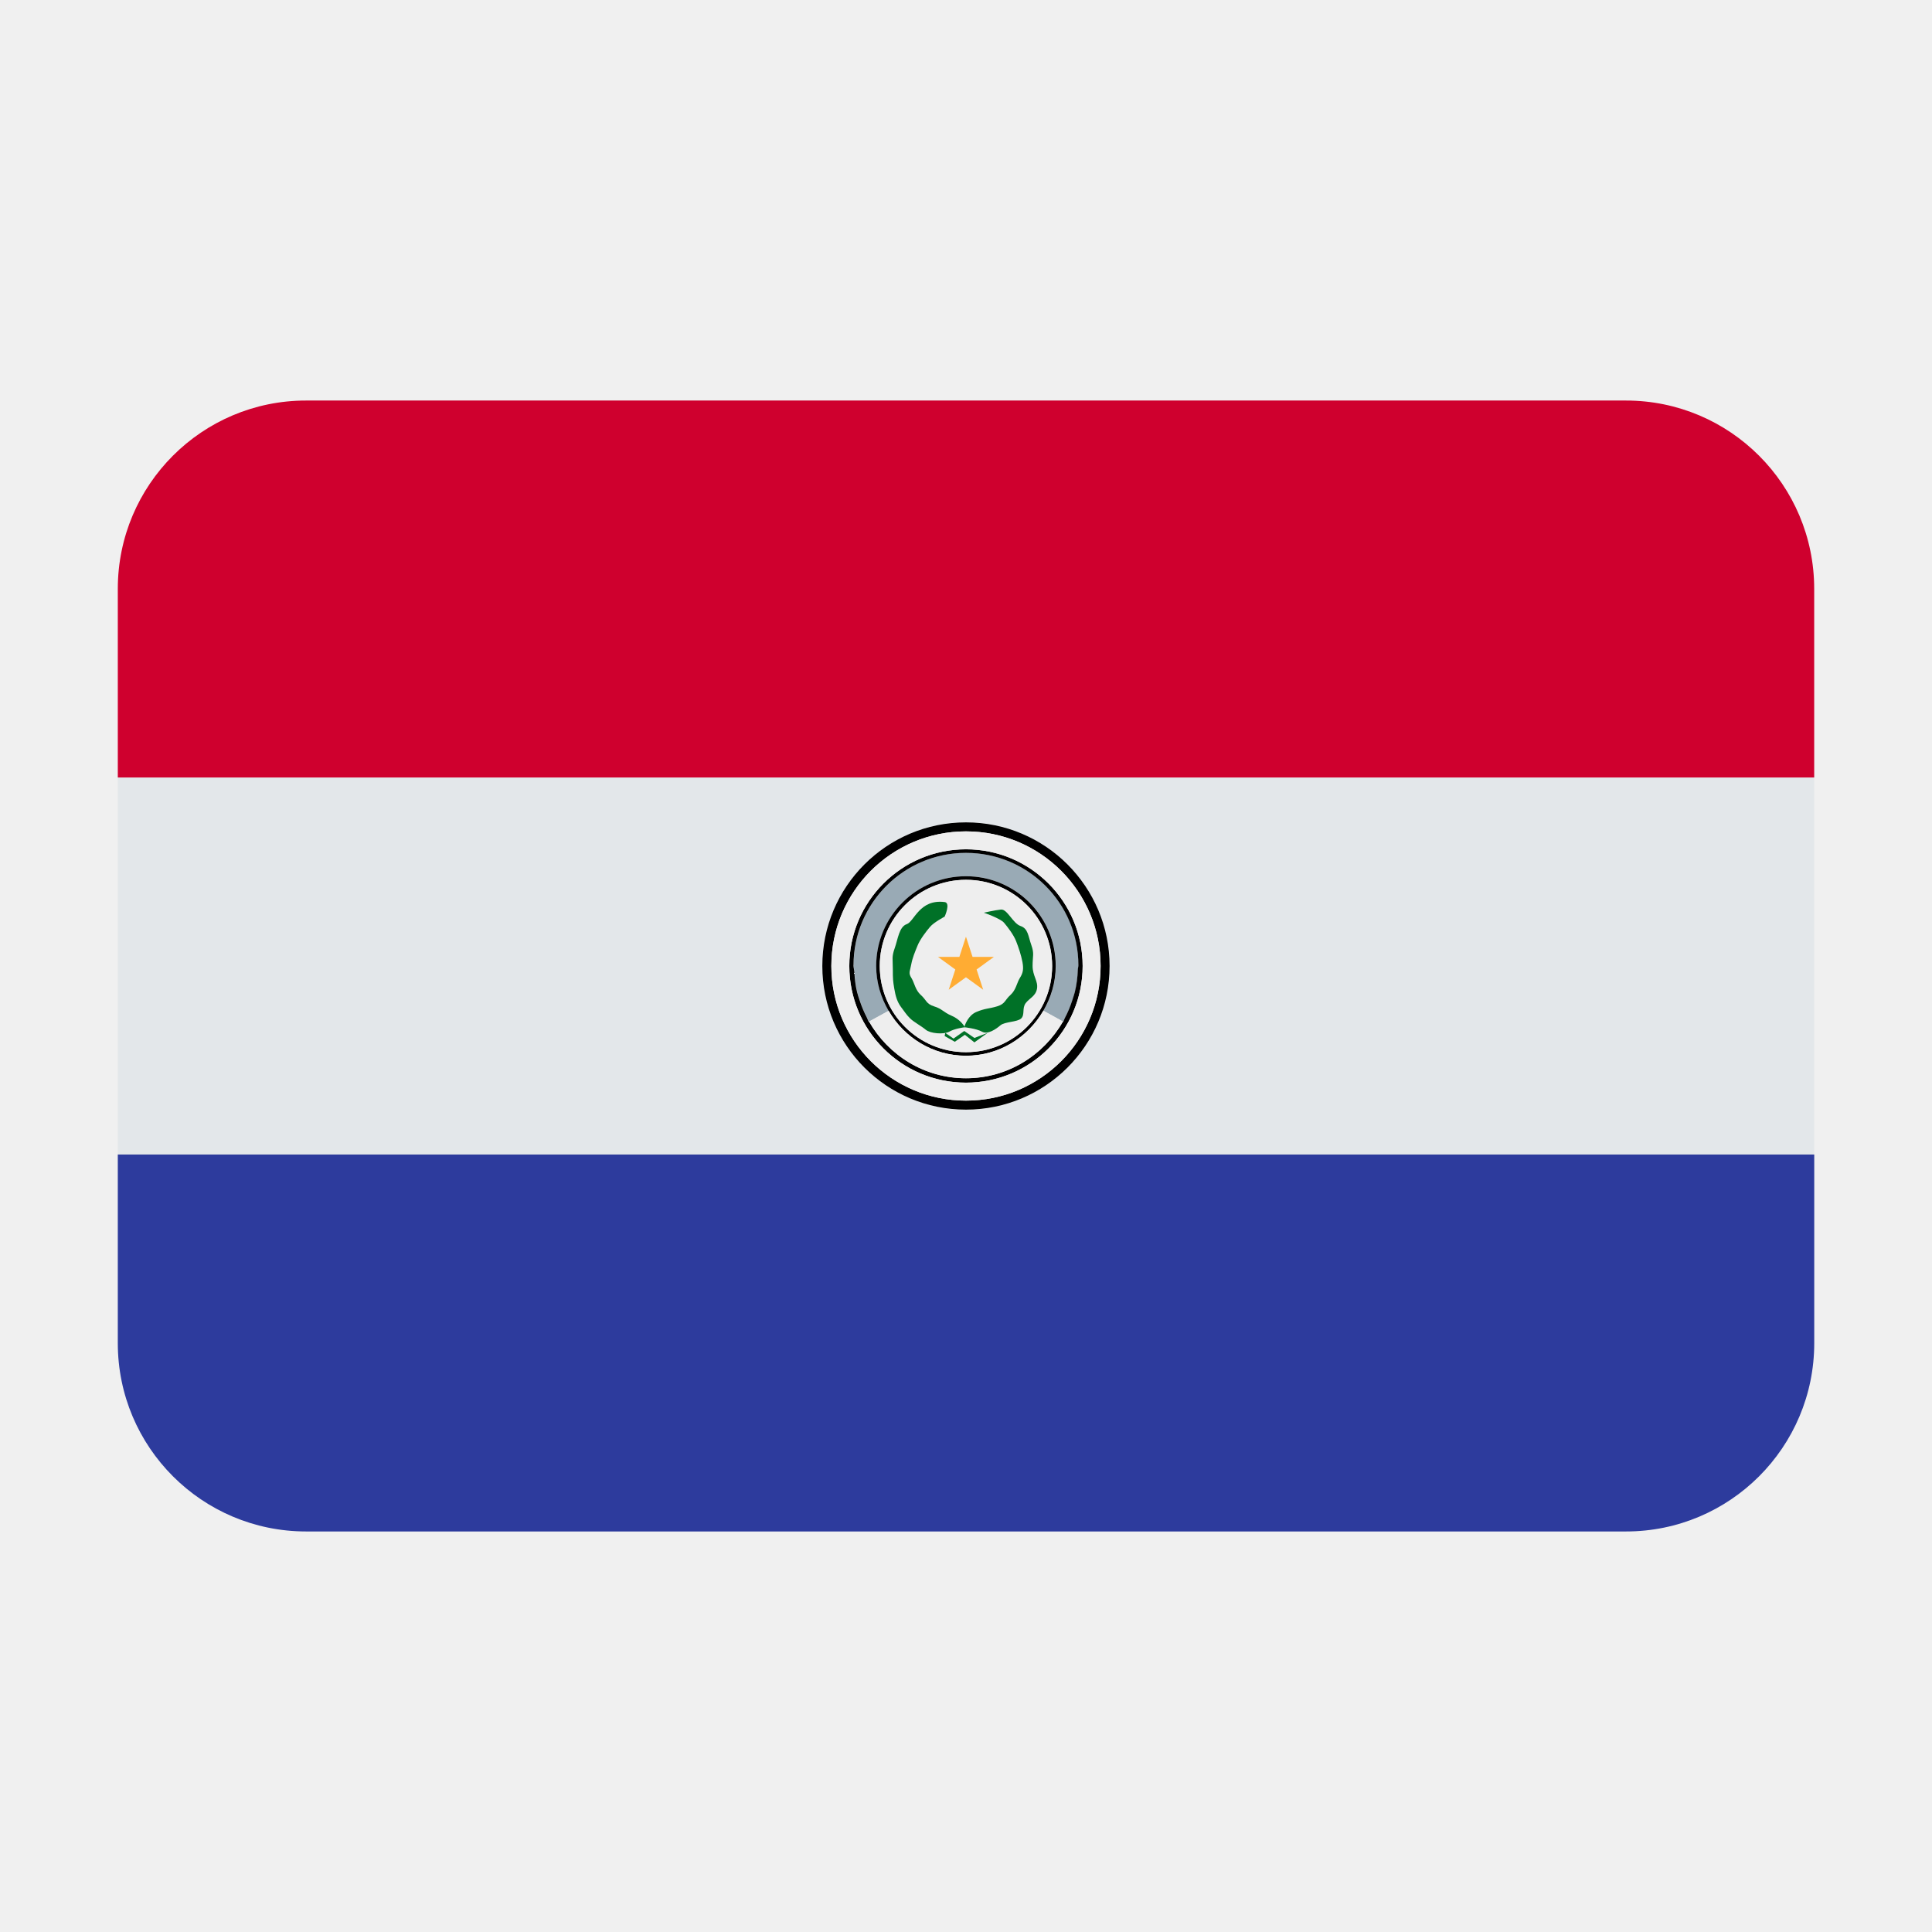
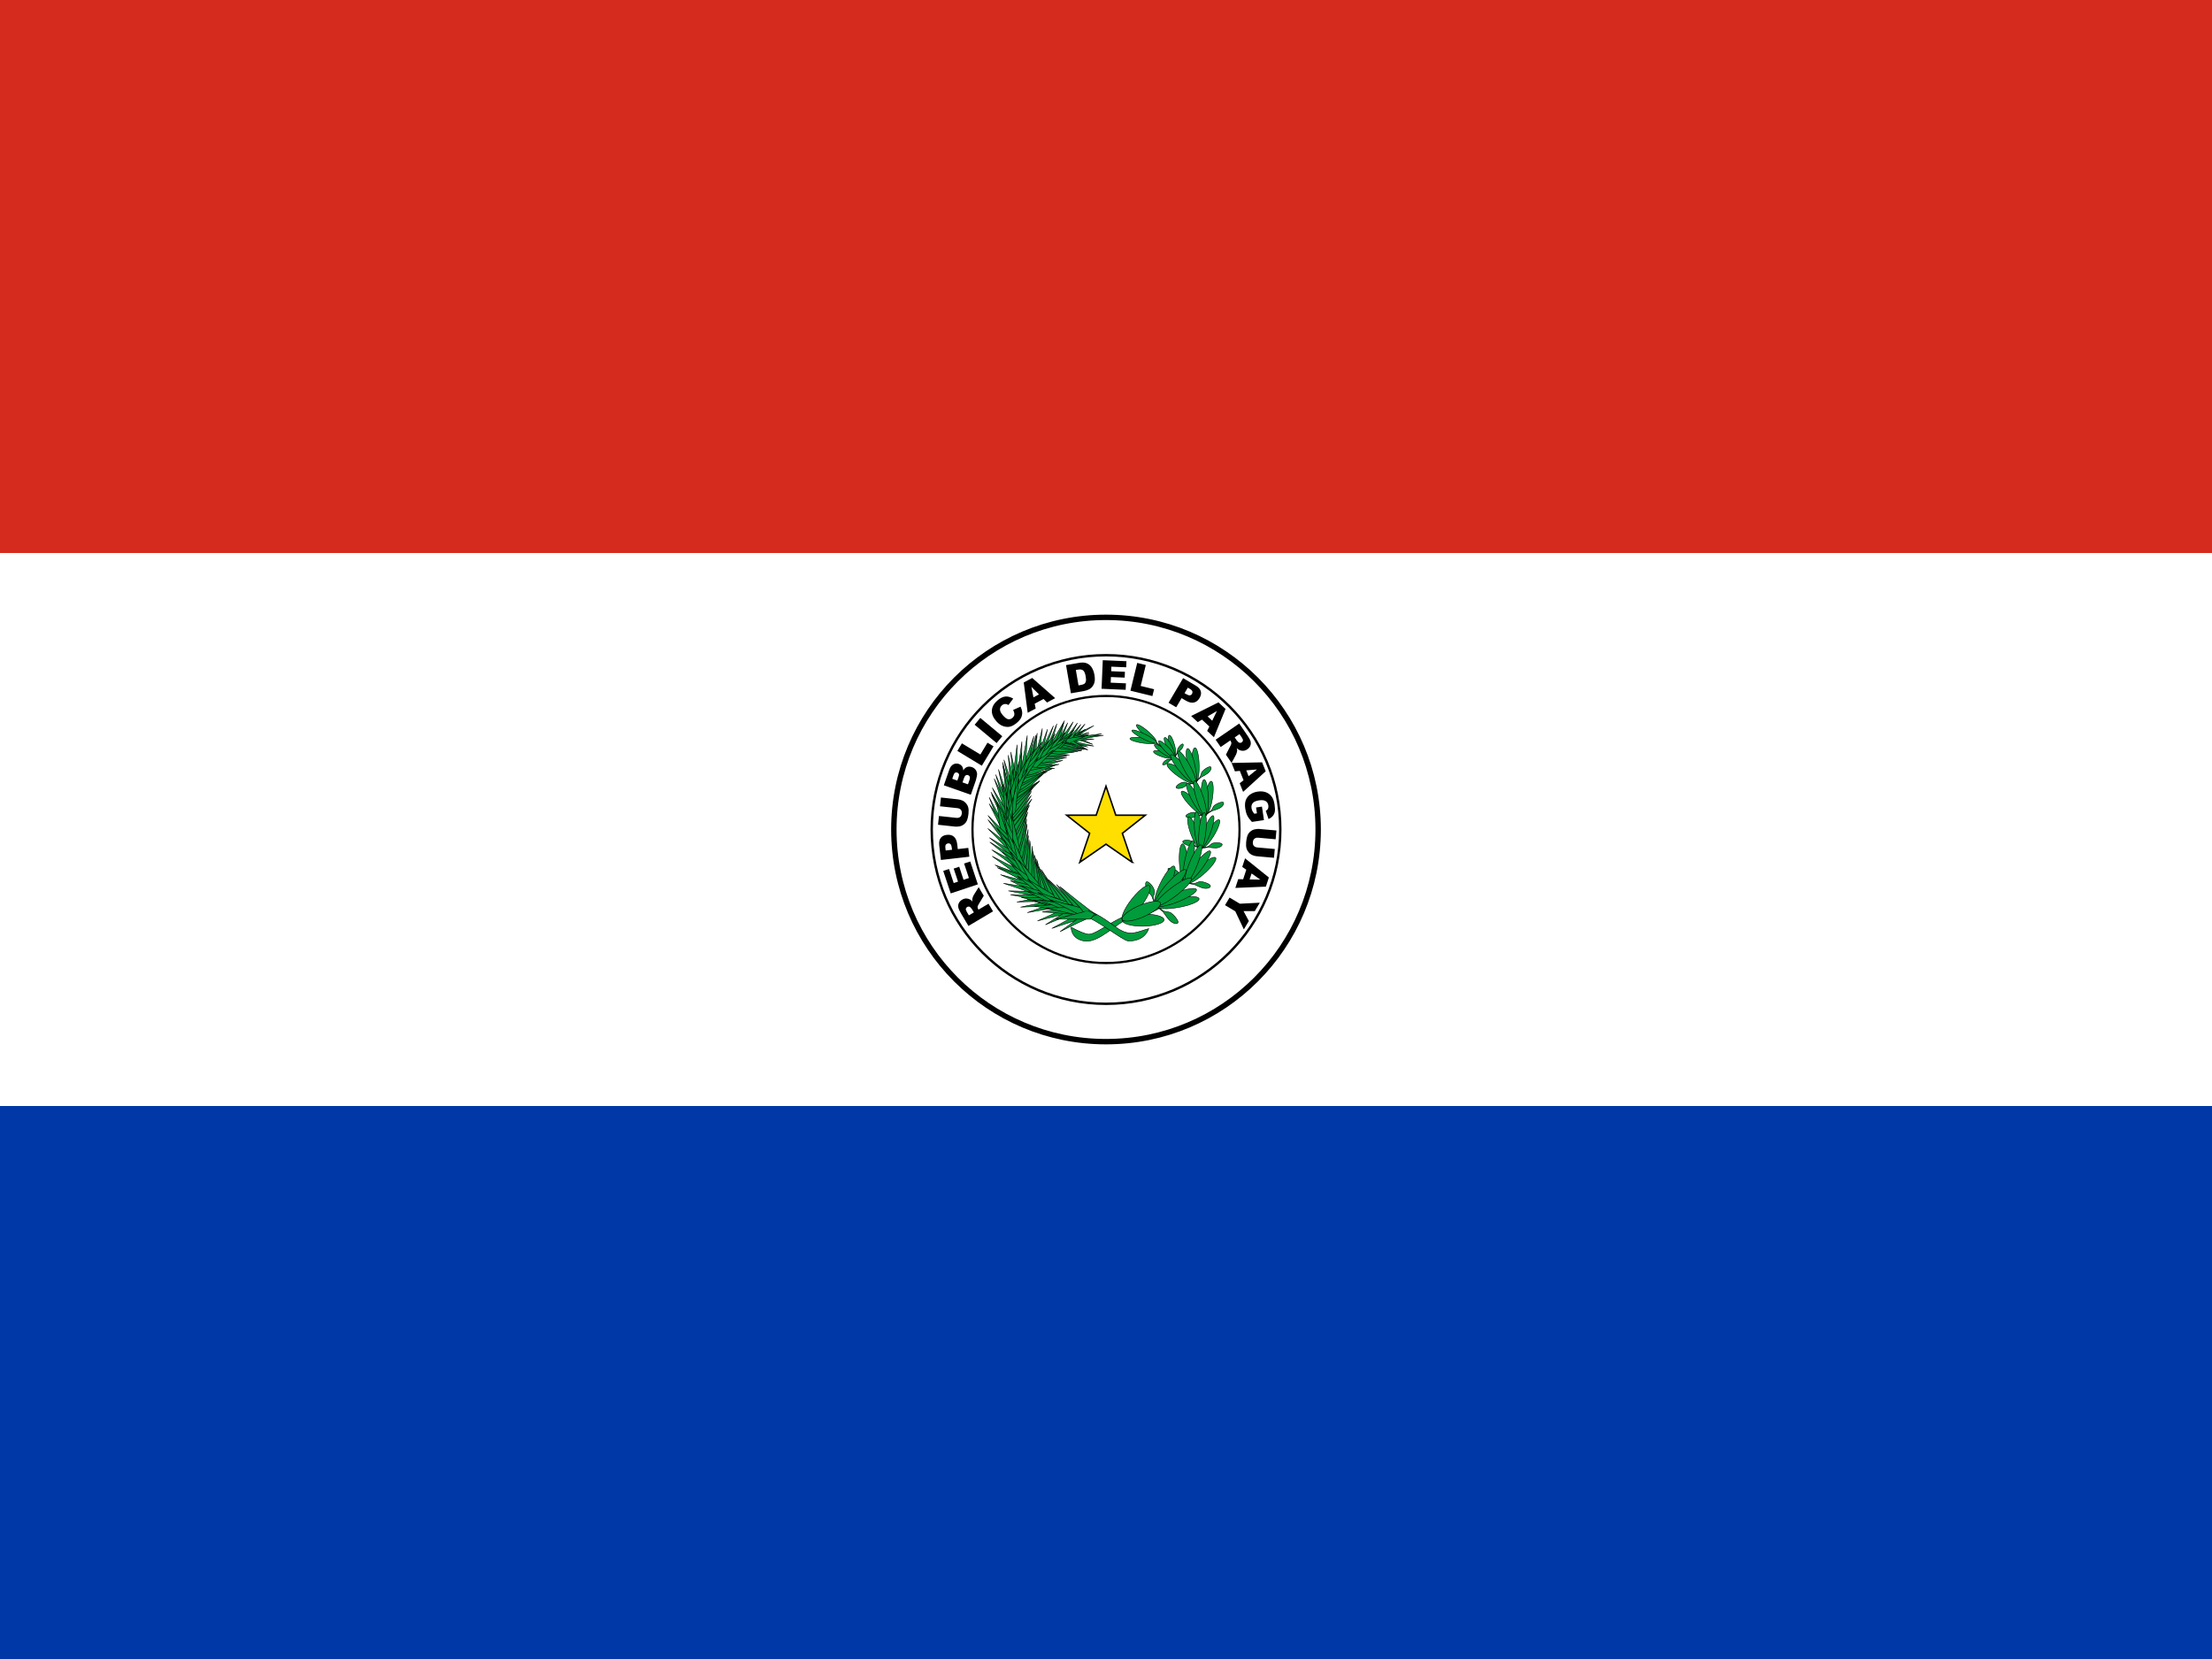
- <svg xmlns="http://www.w3.org/2000/svg" width="41" height="41" viewBox="0 0 41 41" fill="none">
-   <path d="M2.5 24.5H38.5V16.5H2.5V24.5ZM20.5 17.452C22.183 17.452 23.548 18.817 23.548 20.5C23.548 22.183 22.183 23.548 20.5 23.548C18.817 23.548 17.452 22.183 17.452 20.5C17.452 18.817 18.817 17.452 20.5 17.452Z" fill="#E3E7EA" />
-   <path d="M2.5 28.5V28.504C2.5 30.71 4.288 32.499 6.494 32.5H34.507C36.713 32.5 38.501 30.71 38.501 28.504V24.5H2.5V28.5Z" fill="#2D3B9D" />
-   <path d="M34.505 8.5H6.495C4.288 8.5 2.5 10.289 2.5 12.496V16.5H38.5V12.496C38.5 10.289 36.711 8.5 34.505 8.5Z" fill="#CF002E" />
-   <path d="M18.245 21.228C18.288 21.358 18.339 21.485 18.403 21.603C18.416 21.628 18.422 21.658 18.436 21.683L18.444 21.679L18.859 21.451C18.696 21.17 18.596 20.848 18.596 20.5C18.596 19.448 19.449 18.595 20.501 18.595C21.553 18.595 22.406 19.448 22.406 20.5C22.406 20.848 22.306 21.17 22.143 21.45L22.559 21.679L22.566 21.683C22.579 21.66 22.585 21.632 22.597 21.608C22.664 21.483 22.717 21.352 22.761 21.216C22.779 21.162 22.798 21.11 22.811 21.054C22.849 20.901 22.868 20.741 22.875 20.577C22.876 20.545 22.887 20.516 22.887 20.484C22.887 19.166 21.819 18.098 20.501 18.098C19.183 18.098 18.115 19.166 18.115 20.484C18.115 20.532 18.131 20.576 18.134 20.623C18.143 20.767 18.157 20.909 18.19 21.045C18.205 21.108 18.226 21.166 18.246 21.227L18.245 21.228Z" fill="#99AAB5" />
-   <path d="M20.499 23.548C22.182 23.548 23.547 22.183 23.547 20.5C23.547 18.817 22.182 17.452 20.499 17.452C18.816 17.452 17.451 18.817 17.451 20.5C17.451 22.183 18.816 23.548 20.499 23.548ZM20.499 17.643C22.077 17.643 23.356 18.922 23.356 20.5C23.356 22.078 22.076 23.357 20.499 23.357C18.922 23.357 17.642 22.077 17.642 20.5C17.642 18.923 18.921 17.643 20.499 17.643Z" fill="black" />
-   <path d="M20.499 22.976C21.867 22.976 22.975 21.867 22.975 20.5C22.975 19.133 21.866 18.024 20.499 18.024C19.132 18.024 18.023 19.133 18.023 20.5C18.023 21.867 19.132 22.976 20.499 22.976ZM18.113 20.485C18.113 19.167 19.181 18.099 20.499 18.099C21.817 18.099 22.885 19.167 22.885 20.485C22.885 20.517 22.874 20.546 22.873 20.578C22.868 20.742 22.846 20.901 22.809 21.055C22.795 21.111 22.776 21.163 22.759 21.217C22.716 21.354 22.661 21.484 22.595 21.609C22.582 21.633 22.577 21.661 22.564 21.684L22.557 21.68C22.146 22.395 21.383 22.883 20.499 22.883C19.615 22.883 18.853 22.396 18.442 21.68L18.434 21.684C18.42 21.659 18.414 21.63 18.401 21.604C18.338 21.484 18.286 21.359 18.243 21.229C18.223 21.168 18.202 21.11 18.187 21.047C18.155 20.911 18.138 20.769 18.131 20.625C18.128 20.578 18.112 20.534 18.112 20.486L18.113 20.485Z" fill="black" />
-   <path d="M20.499 22.405C21.203 22.405 21.811 22.019 22.141 21.45C22.304 21.169 22.404 20.848 22.404 20.5C22.404 19.448 21.551 18.595 20.499 18.595C19.447 18.595 18.594 19.448 18.594 20.5C18.594 20.848 18.694 21.17 18.857 21.451C19.187 22.019 19.795 22.405 20.499 22.405ZM18.67 20.5C18.67 19.49 19.489 18.671 20.499 18.671C21.509 18.671 22.328 19.49 22.328 20.5C22.328 21.51 21.509 22.329 20.499 22.329C19.489 22.329 18.67 21.51 18.67 20.5Z" fill="black" />
-   <path d="M20.5 23.357C22.077 23.357 23.357 22.078 23.357 20.5C23.357 18.922 22.078 17.643 20.5 17.643C18.922 17.643 17.643 18.923 17.643 20.5C17.643 22.077 18.923 23.357 20.5 23.357ZM20.5 18.023C21.868 18.023 22.976 19.132 22.976 20.499C22.976 21.866 21.867 22.975 20.5 22.975C19.133 22.975 18.024 21.866 18.024 20.499C18.024 19.132 19.133 18.023 20.5 18.023Z" fill="#EEEEEE" />
-   <path d="M22.76 21.216C22.716 21.352 22.663 21.484 22.596 21.608C22.662 21.483 22.716 21.353 22.76 21.216Z" fill="#EEEEEE" />
-   <path d="M22.875 20.577C22.869 20.74 22.849 20.9 22.811 21.054C22.848 20.9 22.869 20.741 22.875 20.577Z" fill="#EEEEEE" />
-   <path d="M18.131 20.624C18.139 20.769 18.155 20.91 18.187 21.046C18.154 20.91 18.139 20.768 18.131 20.624Z" fill="#EEEEEE" />
-   <path d="M20.5 22.404C19.796 22.404 19.188 22.018 18.858 21.45L18.443 21.678C18.854 22.393 19.616 22.881 20.5 22.881C21.384 22.881 22.147 22.394 22.558 21.678L22.142 21.449C21.812 22.017 21.204 22.404 20.5 22.404Z" fill="#EEEEEE" />
-   <path d="M18.402 21.604C18.338 21.485 18.287 21.358 18.244 21.229C18.286 21.36 18.338 21.485 18.402 21.604Z" fill="#EEEEEE" />
-   <path d="M20.499 22.329C21.509 22.329 22.328 21.51 22.328 20.5C22.328 19.49 21.509 18.671 20.499 18.671C19.489 18.671 18.67 19.49 18.67 20.5C18.67 21.51 19.489 22.329 20.499 22.329ZM20.677 22.122L20.476 21.961L20.261 22.109L20.046 21.988L20.06 21.921L20.234 22.042L20.462 21.881L20.677 22.029L20.959 21.922L20.677 22.124V22.122ZM20.499 19.877L20.639 20.307H21.092L20.726 20.574L20.865 21.004L20.499 20.738L20.133 21.004L20.272 20.574L19.906 20.307H20.359L20.499 19.877ZM18.977 20.98C18.95 20.818 18.946 20.779 18.946 20.564C18.946 20.349 18.919 20.309 18.986 20.121C19.052 19.933 19.078 19.666 19.241 19.611C19.402 19.558 19.509 19.074 20.046 19.142C20.179 19.159 20.046 19.451 20.046 19.451C20.046 19.451 19.818 19.572 19.738 19.666C19.658 19.76 19.523 19.934 19.47 20.068C19.416 20.202 19.363 20.323 19.336 20.47C19.309 20.618 19.273 20.645 19.34 20.752C19.407 20.859 19.421 21.007 19.541 21.115C19.662 21.221 19.648 21.302 19.823 21.356C19.997 21.41 20.01 21.477 20.199 21.557C20.363 21.627 20.448 21.753 20.468 21.785C20.48 21.746 20.548 21.551 20.718 21.478C20.906 21.398 20.986 21.411 21.161 21.358C21.335 21.304 21.322 21.223 21.443 21.117C21.563 21.01 21.577 20.862 21.644 20.754C21.712 20.647 21.725 20.566 21.698 20.418C21.671 20.27 21.616 20.109 21.563 19.974C21.51 19.84 21.389 19.679 21.308 19.585C21.228 19.491 20.879 19.371 20.879 19.371C20.879 19.371 21.108 19.318 21.242 19.304C21.376 19.29 21.496 19.6 21.657 19.653C21.82 19.708 21.818 19.868 21.886 20.056C21.953 20.244 21.913 20.284 21.913 20.499C21.913 20.714 22.033 20.822 22.007 20.982C21.98 21.143 21.846 21.183 21.766 21.291C21.686 21.399 21.752 21.532 21.672 21.614C21.592 21.694 21.323 21.681 21.229 21.762C21.135 21.842 20.961 21.963 20.84 21.896C20.721 21.83 20.472 21.803 20.466 21.802C20.435 21.806 20.257 21.833 20.146 21.894C20.025 21.961 19.739 21.934 19.645 21.853C19.551 21.773 19.394 21.692 19.314 21.612C19.233 21.532 19.203 21.479 19.122 21.371C19.042 21.264 19.005 21.142 18.979 20.982L18.977 20.98Z" fill="#EEEEEE" />
-   <path d="M20.273 20.574L20.133 21.004L20.499 20.739L20.865 21.004L20.725 20.574L21.092 20.307H20.639L20.499 19.877L20.359 20.307H19.906L20.273 20.574Z" fill="#FFAC33" />
-   <path d="M20.466 21.8C20.472 21.8 20.721 21.827 20.84 21.894C20.961 21.961 21.136 21.84 21.229 21.76C21.323 21.679 21.592 21.692 21.672 21.612C21.753 21.531 21.686 21.398 21.766 21.289C21.846 21.182 21.98 21.141 22.007 20.98C22.034 20.819 21.913 20.712 21.913 20.497C21.913 20.282 21.953 20.243 21.886 20.054C21.819 19.866 21.82 19.706 21.657 19.651C21.496 19.598 21.376 19.288 21.242 19.302C21.108 19.316 20.879 19.369 20.879 19.369C20.879 19.369 21.228 19.489 21.308 19.583C21.389 19.678 21.51 19.838 21.563 19.972C21.616 20.107 21.67 20.268 21.698 20.416C21.725 20.564 21.712 20.645 21.644 20.752C21.577 20.859 21.563 21.007 21.443 21.115C21.322 21.222 21.336 21.303 21.161 21.356C20.987 21.409 20.907 21.396 20.718 21.476C20.548 21.549 20.48 21.745 20.468 21.783C20.471 21.788 20.477 21.796 20.477 21.796C20.477 21.796 20.468 21.797 20.465 21.798L20.466 21.8Z" fill="#007127" />
-   <path d="M19.645 21.852C19.739 21.932 20.024 21.959 20.146 21.893C20.256 21.831 20.435 21.805 20.466 21.801C20.469 21.801 20.478 21.799 20.478 21.799C20.478 21.799 20.472 21.79 20.469 21.786C20.449 21.754 20.364 21.628 20.2 21.558C20.012 21.478 19.999 21.411 19.824 21.357C19.65 21.303 19.663 21.222 19.542 21.116C19.422 21.009 19.408 20.861 19.341 20.753C19.274 20.646 19.31 20.619 19.337 20.471C19.364 20.323 19.417 20.203 19.471 20.069C19.524 19.935 19.659 19.76 19.739 19.667C19.819 19.573 20.047 19.452 20.047 19.452C20.047 19.452 20.18 19.16 20.047 19.143C19.51 19.076 19.402 19.559 19.242 19.612C19.08 19.667 19.054 19.934 18.987 20.122C18.92 20.31 18.947 20.35 18.947 20.565C18.947 20.78 18.951 20.819 18.978 20.981C19.005 21.142 19.041 21.263 19.121 21.37C19.202 21.477 19.232 21.531 19.313 21.611C19.393 21.691 19.552 21.773 19.645 21.852Z" fill="#007127" />
-   <path d="M20.463 21.879L20.235 22.04L20.06 21.919L20.047 21.987L20.262 22.108L20.476 21.96L20.678 22.121L20.959 21.919L20.678 22.027L20.463 21.879Z" fill="#007127" />
+ <svg xmlns="http://www.w3.org/2000/svg" height="480" width="640">
+   <path fill="#0038a8" d="M0 319.7h640V480H0z" />
+   <path fill="#fff" d="M0 160h640v160H0z" />
+   <path fill="#d52b1e" d="M0 0h640v160H0z" />
+   <g fill="none" stroke="#000" transform="translate(-116.364) scale(1.45455)">
+     <circle cx="300" cy="165" r="42.2" stroke-width="1.076" />
+     <circle cx="300" cy="165" r="34.67" stroke-width=".478" />
+     <circle cx="300" cy="165" r="26.56" stroke-width=".438" />
+   </g>
+   <path d="M287.317 263.68l-7.116 4.227-2.176-3.665c-.403-.68-.654-1.234-.75-1.662a1.93 1.93 0 0 1 .132-1.254c.185-.408.503-.746.957-1.015.394-.233.785-.352 1.17-.353a2.3 2.3 0 0 1 1.11.28c.225.12.472.322.74.605-.068-.314-.094-.557-.078-.73.01-.114.065-.305.165-.573.1-.268.186-.458.26-.57l1.43-2.29 1.476 2.486-1.477 2.466c-.194.316-.298.558-.313.724-.016.224.036.436.155.637l.115.194 2.89-1.715zm-5.544.306l-.55-.927c-.06-.102-.208-.277-.444-.526a.676.676 0 0 0-.436-.225.765.765 0 0 0-.495.106c-.23.137-.364.314-.4.533-.037.218.064.528.302.93l.574.965zm-6.703-5.498l-2.163-6.504 1.677-.557 1.354 4.07 1.248-.414-1.256-3.777 1.602-.533 1.256 3.777 1.548-.515-1.393-4.19 1.78-.59 2.2 6.62zm-2.836-9.673l-.484-4.223c-.105-.92.035-1.634.42-2.143.385-.51.98-.81 1.79-.9.83-.096 1.507.08 2.03.525.526.445.847 1.18.964 2.205l.16 1.39 3.05-.348.293 2.552zm3.213-2.953l-.07-.623c-.057-.49-.182-.825-.374-1.004a.828.828 0 0 0-.688-.222.92.92 0 0 0-.627.333c-.16.193-.212.526-.158 1l.083.725zm-3.475-12.582l.273-2.536 4.906.53a4.16 4.16 0 0 1 1.355.375c.416.197.768.475 1.057.834.29.358.48.722.572 1.092.13.514.158 1.117.083 1.81-.043.4-.118.833-.225 1.3-.107.468-.26.852-.462 1.152-.2.3-.47.565-.804.796-.336.23-.67.377-1.008.44-.54.1-1.013.13-1.417.085l-4.905-.53.274-2.537 5.022.542c.45.048.814-.038 1.093-.26.28-.222.443-.553.49-.995.048-.438-.04-.794-.26-1.07-.223-.276-.563-.438-1.02-.487zm1.105-6.065l1.58-4.52c.263-.753.652-1.266 1.166-1.54a1.92 1.92 0 0 1 1.597-.12c.462.162.808.445 1.038.848.153.27.23.61.228 1.025.33-.515.707-.847 1.128-.996.42-.15.88-.138 1.378.036.405.14.737.363.994.664.258.3.423.648.497 1.04.047.245.025.58-.064 1.007-.12.568-.21.94-.273 1.118l-1.457 4.168zm3.916-1.364l.367-1.05c.132-.376.16-.66.08-.853-.078-.193-.24-.332-.485-.418-.227-.08-.43-.07-.61.034-.18.103-.333.337-.46.703l-.373 1.066zm3.07 1.074l.43-1.23c.146-.417.174-.736.087-.958a.79.79 0 0 0-.505-.464.73.73 0 0 0-.646.06c-.2.12-.374.39-.52.813l-.43 1.226zm-3.073-9.659l1.32-2.19 5.343 3.224 2.062-3.418 1.745 1.053-3.384 5.608zm5.004-7.578l1.64-1.97 6.36 5.3-1.642 1.97zm11.126-4.276l2.142-.947c.296.574.458 1.127.488 1.658.03.53-.07 1.034-.293 1.51-.224.475-.617.954-1.18 1.437-.682.587-1.325.966-1.928 1.14-.604.173-1.277.145-2.02-.085-.743-.23-1.45-.735-2.12-1.514-.892-1.038-1.302-2.074-1.23-3.107.073-1.032.615-1.983 1.625-2.85.79-.68 1.55-1.055 2.277-1.124.728-.07 1.486.132 2.275.605l-1.386 1.853c-.223-.14-.406-.225-.548-.257a1.472 1.472 0 0 0-.692 0 1.51 1.51 0 0 0-.63.333c-.44.378-.624.844-.554 1.4.048.414.314.903.797 1.465.6.696 1.115 1.083 1.548 1.16.434.077.842-.05 1.225-.378.37-.32.562-.664.573-1.036.01-.37-.112-.792-.367-1.262zm8.815-3.172l-2.57 1.37.29 1.395-2.308 1.23-1.15-8.767 2.462-1.312 6.638 5.84-2.36 1.26zm-1.315-1.326l-2.207-2.196.598 3.054zm7.817-8.477l3.744-.647c.74-.127 1.353-.13 1.842-.008.49.12.914.344 1.276.667.36.323.65.72.87 1.195.22.474.378.99.474 1.546.15.872.168 1.565.053 2.08a3.413 3.413 0 0 1-.618 1.35 2.735 2.735 0 0 1-1.023.844 5.933 5.933 0 0 1-1.464.482l-3.744.647zm2.84 1.412l.77 4.455.617-.107c.526-.09.89-.214 1.093-.37.203-.154.342-.388.418-.7.075-.314.057-.797-.056-1.45-.15-.864-.393-1.43-.73-1.7-.337-.272-.832-.35-1.485-.238zm7.793-2.837l6.848.292-.076 1.766-4.287-.183-.056 1.314 3.976.17-.072 1.687-3.977-.17-.07 1.63 4.412.19-.08 1.872-6.973-.3zm9.964.785l2.484.608-1.483 6.06 3.877.95-.485 1.978-6.36-1.557zm13.28 4.407l3.66 2.164c.796.47 1.28 1.013 1.454 1.627.173.614.053 1.27-.36 1.97-.426.72-.975 1.154-1.647 1.303-.67.15-1.45-.038-2.34-.563l-1.204-.713-1.563 2.644-2.21-1.307zm.416 4.345l.54.318c.423.25.765.353 1.024.308a.828.828 0 0 0 .592-.414.92.92 0 0 0 .113-.7c-.058-.245-.293-.488-.704-.732l-.627-.37zm7.177 9.648l-2.134-1.984-1.224.728-1.915-1.78 7.915-3.942 2.042 1.9-3.36 8.18-1.958-1.824zm.826-1.676l1.356-2.8-2.693 1.56zm.992 5.501l6.824-4.682 2.41 3.514c.448.652.734 1.19.86 1.61.124.42.107.84-.05 1.26-.16.418-.455.777-.89 1.075-.378.26-.76.402-1.145.43a2.296 2.296 0 0 1-1.125-.208c-.232-.106-.492-.29-.778-.555.09.31.13.55.125.722-.002.114-.044.31-.126.582a3.253 3.253 0 0 1-.22.586l-1.28 2.377-1.635-2.383 1.313-2.558c.172-.328.26-.575.264-.743a1.08 1.08 0 0 0-.196-.624l-.128-.186-2.77 1.9zm5.513-.667l.61.89c.066.096.225.26.476.494.124.12.274.185.45.195a.762.762 0 0 0 .486-.14c.22-.15.34-.336.363-.557.023-.22-.098-.523-.362-.908l-.635-.926zm2.559 12.391l-1.08-2.706-1.417.135-.97-2.428 8.842-.18 1.033 2.592-6.534 5.956-.99-2.486zm1.464-1.16l2.426-1.953-3.1.258zm2.159 9.044l1.702-.255.585 3.91-3.49.52c-.622-.67-1.068-1.28-1.338-1.83-.27-.546-.465-1.214-.584-2.004-.145-.97-.098-1.787.142-2.45.24-.66.662-1.21 1.267-1.644.604-.435 1.33-.716 2.18-.843.893-.134 1.698-.066 2.414.204a3.62 3.62 0 0 1 1.746 1.394c.347.516.59 1.243.73 2.18.137.905.156 1.594.06 2.067a2.665 2.665 0 0 1-.596 1.23c-.3.35-.703.636-1.21.864l-.8-2.373c.294-.147.505-.353.633-.618s.164-.584.108-.956c-.082-.554-.34-.968-.775-1.24-.435-.27-1.07-.345-1.903-.22-.886.133-1.494.394-1.824.784-.33.39-.45.883-.36 1.478.042.283.123.547.243.79.122.246.305.52.552.82l.77-.114zm5.41 12.014l-.226 2.542-4.915-.438a4.16 4.16 0 0 1-1.362-.35 2.994 2.994 0 0 1-1.072-.816c-.295-.353-.493-.714-.592-1.082-.14-.51-.18-1.113-.117-1.807.036-.4.103-.836.202-1.306.097-.47.244-.855.44-1.16a2.99 2.99 0 0 1 .79-.81c.33-.237.662-.39.997-.458.54-.112 1.01-.15 1.416-.113l4.915.438-.227 2.542-5.032-.45c-.45-.04-.812.055-1.087.28-.275.228-.432.563-.47 1.005-.04.44.054.794.28 1.065.228.272.57.428 1.027.47zm-9.15 8.756l.91-2.767-1.172-.807.817-2.483 6.89 5.54-.87 2.65-8.835.37.836-2.543zm1.87.05l3.11.06-2.542-1.792zm2.96 6.73l-1.46 2.435-3.256-.003 1.538 2.87-1.45 2.42-2.473-5.232-2.974-1.782 1.318-2.198 2.973 1.782z" />
+   <g fill="#009b3a" stroke="#000" stroke-width=".145">
+     <path d="M328.117 211.346s23.35 10.06 19.272 30.847c-4.078 20.787-17.078 20.647-22.174 22.945-5.098 2.297-8.614 5.585-10.625 5.125-2.01-.46-4.67-2.012-4.67-2.012s-.212 3.415 3.882 4.037c4.094.62 9.476-5.388 12.06-6.056 2.586-.668 18.456-2.39 22.318-23.54 4.507-22.58-19.917-30.68-20.06-31.344z" />
+     <path d="M339.9 215.768a3.205.76 75.104 0 1-1.54.118 3.205.76 75.104 1 1 1.54-.118z" />
+     <path d="M339.1 215.986a3.303.737 63.335 1 1-1.393.51 3.303.737 63.335 0 1 1.392-.51zm-2.343 1.542a3.128.778 17.053 0 1-.146 1.58 3.128.778 17.053 0 1 .147-1.58z" />
+     <path d="M337.107 216.67a3.29.74 34.225 1 1-.672 1.332 3.29.74 34.225 1 1 .672-1.332z" />
+     <path d="M338.096 216.262a3.344.727 46.194 1 1-1.017 1.042 3.344.727 46.194 0 1 1.016-1.042z" />
+     <path d="M339.725 219.2c.013.015-.9.51-1.108.582-.207.074-.488-.275-1.083.03-.595.306-1.004.863-1.134 1.19-.13.327.17.464.888.114.72-.35.91-.904 1.256-1.12.347-.218.93-.537 1.26-.655.143-.312.61-.983.85-1.37.24-.384 1.185-1.02 1.53-1.76.3-.612.186-1.133-.215-.915-.403.217-.922.833-1.164 1.275-.242.44-.035 1.004-.303 1.418-.212.3-.723 1.212-.778 1.213zm7.229 2.386a1.08 4.807-1.585 1 1-2.17-.52 1.08 4.807-1.585 1 1 2.17.52z" />
+     <path d="M345.747 221.543a5.008 1.036 77.49 1 1-2.097.105 5.008 1.036 77.49 1 1 2.097-.105z" />
+     <path d="M342.008 222.706a4.665 1.112 34.91 1 1-.725 2.198 4.665 1.112 34.91 1 1 .725-2.198z" />
+     <path d="M342.765 221.644a4.99 1.04 50.904 0 1-1.37 1.607 4.99 1.04 50.904 1 1 1.37-1.606z" />
+     <path d="M344.277 221.5a5.096 1.018 61.837 1 1-1.752 1.036 5.096 1.018 61.837 1 1 1.752-1.037z" />
+     <path d="M345.557 226.43c.015.026-1.415.324-1.726.337-.31.013-.583-.613-1.51-.442-.924.17-1.675.786-1.963 1.197-.288.41.08.74 1.192.56 1.11-.178 1.557-.887 2.11-1.042.552-.156 1.463-.353 1.96-.374.303-.384 1.17-1.137 1.63-1.58.462-.445 1.98-.933 2.702-1.84.618-.74.635-1.538.007-1.406-.63.132-1.552.78-2.033 1.306-.482.524-.38 1.423-.89 1.895-.392.336-1.403 1.413-1.48 1.39zm5.193 4.843a1.074 4.828 8.74 1 1-2.026-.93 1.074 4.828 8.74 1 1 2.026.93z" />
+     <path d="M349.6 230.983a1.03 5.04-2.05 1 1-2.067-.3 1.03 5.04-2.05 1 1 2.068.3z" />
+     <path d="M345.732 231.42a4.688 1.106 46.026 1 1-1.106 2.03 4.688 1.106 46.026 1 1 1.106-2.03z" />
+     <path d="M346.663 230.517a5.026 1.032 61.79 1 1-1.63 1.324 5.026 1.032 61.79 1 1 1.63-1.323z" />
+     <path d="M348.147 230.663a5.136 1.01 72.543 1 1-1.9.687 5.136 1.01 72.543 1 1 1.9-.687z" />
+     <path d="M348.525 235.768c.008.028-1.442.048-1.75 0-.305-.046-.46-.717-1.394-.725-.935-.01-1.78.454-2.135.804-.356.35-.056.746 1.064.783 1.118.037 1.682-.577 2.25-.625.567-.047 1.494-.067 1.984.008.365-.322 1.348-.9 1.88-1.25.53-.35 2.102-.54 2.97-1.295.738-.615.898-1.4.26-1.39-.638.01-1.657.475-2.222.9-.565.426-.628 1.333-1.21 1.7-.445.257-1.627 1.127-1.697 1.09m2.515 6.298a1.074 4.83 31.31 0 1-1.472-1.7 1.074 4.83 31.31 0 1 1.473 1.7" />
+     <path d="M350.096 241.324a1.022 5.072 20.618 0 1-1.757-1.132 1.022 5.072 20.618 0 1 1.756 1.132m-3.665-1.192a4.764 1.088 69.934 0 1-1.79 1.426 4.764 1.088 69.934 0 1 1.79-1.426" />
+     <path d="M347.623 239.68a1.015 5.107-4.863 0 1-1.99.554 1.015 5.107-4.863 1 1 1.99-.553" />
+     <path d="M348.917 240.437a.996 5.205 5.55 1 1-1.987-.148.996 5.205 5.55 1 1 1.987.147" />
+     <path d="M347.274 245.324c-.003.03-1.324-.55-1.584-.72-.26-.172-.138-.857-.98-1.252-.845-.395-1.79-.314-2.247-.137-.458.177-.34.67.66 1.166.998.498 1.747.162 2.28.352.532.19 1.378.556 1.793.828.455-.147 1.57-.276 2.185-.38.618-.106 2.115.368 3.195.026.907-.265 1.356-.926.775-1.18-.582-.255-1.685-.247-2.36-.086-.678.16-1.087.976-1.758 1.077-.5.053-1.91.37-1.958.307m.857 7.695a1.257 5.5 48.457 1 1-1.063-2.41 1.257 5.5 48.457 1 1 1.062 2.41" />
+     <path d="M347.332 251.87a1.194 5.792 37.466 1 1-1.56-1.885 1.194 5.792 37.466 1 1 1.56 1.885" />
+     <path d="M343.696 249.223a1.248 5.54-3.478 1 1-2.44.927 1.248 5.54-3.478 1 1 2.44-.927" />
+     <path d="M345.15 249.15a1.173 5.896 11.633 0 1-2.372-.11 1.173 5.896 11.633 1 1 2.372.11" />
+     <path d="M346.328 250.444a1.157 5.978 22.12 1 1-2.14-.882 1.157 5.978 22.12 1 1 2.14.882" />
+     <path d="M342.91 255.26c-.013.03-1.276-1.09-1.506-1.37-.23-.282.13-.995-.67-1.736-.798-.74-1.864-.994-2.426-.964-.562.03-.594.616.342 1.526.936.91 1.87.81 2.395 1.212.524.403 1.335 1.112 1.702 1.563.55.002 1.818.264 2.53.37.714.108 2.206 1.173 3.507 1.185 1.085.037 1.797-.53 1.24-1.022-.556-.49-1.772-.88-2.57-.948-.798-.067-1.516.684-2.288.553-.57-.122-2.223-.28-2.256-.37m-2.298 7.345a1.407 6.065 79.752 1 1 .29-2.905 1.407 6.065 79.752 1 1-.29 2.904" />
+     <path d="M340.496 261.048a1.343 6.355 68.504 0 1-.478-2.696 1.343 6.355 68.504 0 1 .478 2.696" />
+     <path d="M338.416 256.423a1.403 6.085 26.238 0 1-2.86-.53 1.403 6.085 26.238 1 1 2.86.53" />
+     <path d="M339.87 257.208a1.323 6.45 41.823 0 1-2.23-1.475 1.323 6.45 41.823 0 1 2.23 1.475" />
+     <path d="M340.292 259.128a1.305 6.538 52.67 1 1-1.583-2.076 1.305 6.538 52.67 0 1 1.582 2.076" />
+     <path d="M334.357 261.717c-.03.023-.637-1.773-.705-2.173-.067-.4.668-.87.302-2.038-.366-1.166-1.257-2.023-1.816-2.32-.56-.296-.91.242-.503 1.65.406 1.406 1.364 1.85 1.65 2.537.284.686.68 1.83.788 2.47.53.32 1.61 1.303 2.24 1.817.63.514 1.49 2.39 2.738 3.154 1.03.662 2.026.534 1.757-.255-.27-.79-1.23-1.864-1.963-2.39-.734-.525-1.837-.225-2.51-.797-.483-.445-1.993-1.553-1.976-1.656" />
+     <path d="M330.765 267.986a1.763 6.137 89.068 0 1 .01-3.526 1.763 6.137 89.068 0 1-.01 3.526" />
+     <path d="M329.95 262.474a1.704 6.35 37.587 0 1-2.616-2.188 1.704 6.35 37.587 1 1 2.616 2.188" />
+     <path d="M330.808 265.28a1.742 6.213 66.472 0 1-1.246-3.255 1.742 6.213 66.472 0 1 1.246 3.256m1.672-53.411a3.812.775 41.126 0 1-1.446.788 3.812.775 41.126 1 1 1.447-.788m-1.876 1.585a3.86.765 8.163 0 1 .293 1.585 3.86.765 8.163 1 1-.293-1.585" />
+     <path d="M331.36 212.452a4.038.732 26.817 1 1-.765 1.252 4.038.732 26.817 0 1 .766-1.252m-27.666 49.556s5.144 1.103 9.615 2.728c4.47 1.625 11.264 7.203 13.09 7.52 2.048.092 4.888-.607 5.966-3.565-3.154.843-5.045 2.12-8.056.466-1.064-.403-4.548-3.575-8.367-5.272-3.82-1.698-11.52-3.634-11.52-3.634l-.727 1.758m5.484-46.503c-.02-.044 5.92-3.123 5.92-3.123l-6.53 1.67-.757 1.148 1.366.306" />
+     <path d="M314.794 216.946c-2.292-.417-5.817-1.187-8.062-1.367 1.552-1.72 3.69-4.625 5.007-6.408-.87 1.7-2.237 3.944-2.776 5.572 1.58.853 4.064 1.52 5.83 2.202" />
+     <path d="M308.117 215.87c-.025-.04 5.26-4.074 5.26-4.074l-6.11 2.734-.543 1.263 1.393.077" />
+     <path d="M313.732 216.888c-2.308-.44-5.86-1.248-8.116-1.442 1.524-1.77 3.614-4.764 4.902-6.603-.84 1.755-2.168 4.068-2.678 5.75 1.602.886 4.107 1.585 5.892 2.295" />
+     <path d="M307.245 216.204c-.015-.045 6.195-2.594 6.195-2.594l-6.67 1.098-.863 1.075 1.338.42" />
+     <path d="M313.034 216.946c-2.335-.194-5.943-.63-8.197-.58 1.3-1.966 3.014-5.238 4.072-7.247-.626 1.874-1.667 4.37-1.974 6.134 1.69.727 4.248 1.165 6.098 1.692" />
+     <path d="M306.605 216.233c-.034-.034 4.197-5.114 4.197-5.114l-5.318 3.976-.247 1.356 1.368-.22" />
+     <path d="M313.005 217.28c-2.502-.047-6.38-.267-8.772-.055 1.183-2.237 2.677-5.93 3.6-8.196-.477 2.09-1.332 4.887-1.48 6.834 1.867.675 4.633.97 6.652 1.417" />
+     <path d="M305.76 217.44c-.03-.044 5.098-4.89 5.098-4.89l-6.167 3.413-.422 1.46 1.493.018" />
+     <path d="M311.885 217.44c-2.688.01-6.827-.135-9.45.16 1.74-2.495 4.116-6.6 5.58-9.12-.946 2.315-2.45 5.418-3.012 7.567 1.875.696 4.796.954 6.882 1.394" />
+     <path d="M304.045 217.804c-.026-.048 6.51-5.514 6.51-5.514l-7.36 3.913-.757 1.62 1.607-.02" />
+     <path d="M310.91 217.6c-2.662.385-6.784.818-9.34 1.47 1.366-2.673 3.133-7.005 4.223-9.666-.606 2.39-1.65 5.623-1.9 7.795 1.957.417 4.888.262 7.017.4" />
+     <path d="M303.172 218.895c-.038-.04 5.016-6.948 5.016-6.948l-6.26 5.66-.335 1.734 1.58-.445" />
+     <path d="M309.44 218.43c-2.68.25-6.82.475-9.41.997 1.514-2.6 3.522-6.836 4.76-9.437-.74 2.354-1.964 5.53-2.336 7.687 1.932.515 4.868.507 6.987.753" />
+     <path d="M302.27 219.623c-.026-.05 6.386-5.526 6.386-5.526L301.41 218l-.732 1.632 1.592-.01" />
+     <path d="M308.656 218.706c-2.672.564-6.818 1.278-9.37 2.098 1.248-2.73 2.817-7.122 3.786-9.82-.493 2.396-1.387 5.656-1.532 7.815 2 .274 4.956-.083 7.116-.094" />
+     <path d="M301.208 219.913c-.043-.03 4.08-7.574 4.08-7.574l-5.522 6.55-.09 1.73 1.532-.707" />
+     <path d="M308.656 219.143c-2.867.745-7.335 1.723-10.04 2.75 1.04-3.103 2.228-8.077 2.963-11.134-.25 2.697-.835 6.378-.73 8.796 2.23.22 5.434-.307 7.806-.414" />
+     <path d="M300.408 221.66c-.043-.045 5.14-7.592 5.14-7.592l-6.572 6.135-.277 1.915 1.708-.46" />
+     <path d="M307.52 220c-2.817.892-7.217 2.1-9.86 3.26.888-3.123 1.838-8.103 2.427-11.162-.122 2.68-.532 6.348-.315 8.73 2.23.1 5.394-.594 7.75-.827" />
+     <path d="M299.375 222.78c-.05-.036 3.907-8.38 3.907-8.38l-5.554 7.216.025 1.927 1.622-.764" />
+     <path d="M306.445 221.15c-2.887.658-7.378 1.5-10.115 2.44 1.168-3.038 2.566-7.924 3.43-10.926-.365 2.66-1.106 6.284-1.107 8.678 2.213.28 5.425-.152 7.792-.192" />
+     <path d="M298.445 223.58c-.035-.053 6.382-6.56 6.382-6.56l-7.524 4.857-.613 1.842 1.755-.14" />
+     <path d="M305.165 222.284c-2.86.384-7.298.798-10.028 1.484 1.327-2.978 2.993-7.812 4.022-10.782-.522 2.672-1.468 6.287-1.616 8.723 2.143.503 5.307.38 7.62.574" />
+     <path d="M297.18 222.924c-.048-.04 4.342-8.205 4.342-8.205l-5.89 6.904-.093 1.955 1.64-.656" />
+     <path d="M305.514 221.31c-3.11 1.273-7.968 3.048-10.882 4.618.955-3.692 1.963-9.54 2.588-13.136-.112 3.115-.533 7.4-.273 10.14 2.47-.077 5.963-1.15 8.567-1.622" />
+     <path d="M296.583 225.412c-.05-.044 5.198-9.416 5.198-9.416l-6.86 7.967-.19 2.225 1.853-.776" />
+     <path d="M304.32 222.473c-3.046 1.433-7.816 3.46-10.655 5.172.79-3.692 1.535-9.512 1.998-13.088.027 3.074-.202 7.318.18 10.005 2.46-.218 5.9-1.475 8.478-2.09" />
+     <path d="M295.52 226.837c-.056-.033 3.794-10.133 3.794-10.133l-5.677 9.05.144 2.194 1.74-1.11" />
+     <path d="M302.983 223.317c-3.04 1.457-7.8 3.52-10.63 5.255.766-3.695 1.475-9.517 1.916-13.095.045 3.072-.157 7.315.242 9.997 2.46-.238 5.895-1.523 8.47-2.157" />
+     <path d="M294.663 228.044c-.047-.05 5.868-8.935 5.868-8.935l-7.398 7.312-.36 2.216 1.89-.594" />
+     <path d="M302.706 222.852c-2.71 2.164-7 5.344-9.443 7.722-.004-3.73-.504-9.48-.805-13.016.68 2.928 1.355 7.04 2.304 9.504 2.39-.85 5.525-2.95 7.944-4.21" />
+     <path d="M294.954 228.466c-.065-.01.68-10.707.68-10.707l-2.828 10.41.79 1.96 1.358-1.664" />
+     <path d="M301.935 223.84c-2.718 2.15-7.018 5.31-9.47 7.675.01-3.732-.465-9.487-.752-13.025.668 2.932 1.325 7.05 2.264 9.52 2.39-.84 5.534-2.923 7.958-4.17" />
+     <path d="M294.27 230.284c-.06-.025 2.735-10.462 2.735-10.462l-4.732 9.62.373 2.15 1.624-1.308" />
+     <path d="M301.63 224.088c-2.57 2.53-6.66 6.286-8.93 9.006-.403-3.828-1.534-9.67-2.223-13.265 1.015 2.925 2.152 7.067 3.396 9.488 2.377-1.147 5.392-3.66 7.757-5.23" />
+     <path d="M294.285 231.623c-.068-.01.51-11.127.51-11.127l-2.732 10.81.85 2.04 1.372-1.723" />
+     <path d="M300.815 225.935c-2.75 2.273-7.104 5.618-9.574 8.11-.085-3.876-.727-9.846-1.116-13.517.766 3.036 1.553 7.302 2.587 9.854 2.447-.906 5.636-3.116 8.106-4.447" />
+     <path d="M293.47 232.888c-.06-.036 3.874-10.466 3.874-10.466l-5.81 9.273.153 2.297 1.783-1.104" />
+     <path d="M300.772 225.98c-2.433 2.573-6.308 6.393-8.46 9.157-.383-3.88-1.46-9.802-2.115-13.444.965 2.965 2.045 7.16 3.226 9.612 2.252-1.17 5.108-3.728 7.35-5.326" />
+     <path d="M293.615 233.426c-.068 0-.458-11.065-.458-11.065l-1.79 11.022 1.026 1.915 1.223-1.87" />
+     <path d="M299.58 226.808c-2.355 2.597-6.112 6.453-8.18 9.24-.497-3.883-1.746-9.802-2.508-13.442 1.05 2.96 2.253 7.152 3.505 9.595 2.214-1.19 4.99-3.773 7.182-5.392" />
+     <path d="M292.99 234.532c-.062-.02 1.236-11.24 1.236-11.24l-3.296 10.63.657 2.185 1.403-1.575" />
+     <path d="M299.07 227.244c-2.152 2.813-5.61 7.014-7.46 9.986-.792-3.812-2.487-9.578-3.524-13.124 1.273 2.84 2.79 6.894 4.226 9.202 2.12-1.4 4.695-4.24 6.758-6.064" />
+     <path d="M292.946 235.58c-.064-.004-.713-11.255-.713-11.255l-1.417 11.165 1.02 1.967 1.11-1.878" />
+     <path d="M298.852 227.884c-2.02 2.945-5.28 7.357-6.99 10.446-.99-3.796-2.984-9.513-4.205-13.03 1.423 2.794 3.153 6.795 4.71 9.044 2.06-1.52 4.504-4.515 6.485-6.46" />
+     <path d="M293.645 236.626c-.063-.02 1.145-11.304 1.145-11.304l-3.222 10.626.68 2.224 1.397-1.546" />
+     <path d="M298.445 228.932c-1.742 3.208-4.583 8.048-6.003 11.357-1.323-3.638-3.82-9.044-5.35-12.37 1.665 2.58 3.744 6.316 5.494 8.336 1.908-1.797 4.066-5.116 5.86-7.324" />
+     <path d="M293.252 237.557c-.063.018-3.16-10.72-3.16-10.72l1.068 11.3 1.424 1.593.668-2.173" />
+     <path d="M298.372 230.183c-1.815 3.2-4.772 8.024-6.257 11.323-1.33-3.627-3.854-9.017-5.4-12.333 1.69 2.572 3.798 6.298 5.58 8.312 1.974-1.792 4.217-5.1 6.077-7.302" />
+     <path d="M293.397 239.58c-.066 0-1.16-11.273-1.16-11.273l-1.044 11.273 1.128 1.932 1.077-1.933" />
+     <path d="M298.56 231.172c-1.865 3.156-4.9 7.91-6.437 11.175-1.272-3.658-3.707-9.107-5.2-12.46 1.65 2.612 3.695 6.388 5.445 8.443 2.003-1.745 4.3-5 6.193-7.158" />
+     <path d="M293.295 240.48c-.066.008-2.09-11.07-2.09-11.07l-.103 11.338 1.283 1.785.91-2.052" />
+     <path d="M297.76 232.772c-2.012 3.022-5.267 7.56-6.957 10.714-1.095-3.74-3.266-9.35-4.595-12.803 1.52 2.723 3.383 6.635 5.03 8.808 2.083-1.603 4.53-4.695 6.523-6.718" />
+     <path d="M292.32 241.717c-.064-.018.937-11.315.937-11.315l-3.083 10.73.744 2.186 1.403-1.6" />
+     <path d="M297.877 233.048c-1.72 3.273-4.536 8.22-5.924 11.58-1.436-3.568-4.115-8.847-5.756-12.095 1.764 2.5 3.98 6.132 5.82 8.07 1.92-1.875 4.066-5.276 5.86-7.555" />
+     <path d="M291.943 242.663c-.065.02-3.473-10.546-3.473-10.546l1.337 11.214 1.496 1.527.64-2.194" />
+     <path d="M297.412 233.892c-1.202 3.592-3.23 9.067-4.09 12.67-1.95-3.19-5.38-7.79-7.485-10.624 2.112 2.07 4.84 5.156 6.94 6.657 1.61-2.262 3.21-6.072 4.635-8.703" />
+     <path d="M295.026 243.52c-.064.024-3.76-10.4-3.76-10.4l1.644 11.154 1.537 1.465.58-2.22" />
+     <path d="M297.383 234.997c-1.176 3.605-3.164 9.1-4 12.714-1.972-3.17-5.436-7.734-7.56-10.545 2.127 2.047 4.875 5.105 6.99 6.583 1.592-2.278 3.165-6.105 4.57-8.75" />
+     <path d="M295.055 245.295c-.06.033-4.837-9.726-4.837-9.726l2.817 10.8 1.68 1.214.34-2.29" />
+     <path d="M297.02 235.9c-.752 3.74-2.092 9.475-2.505 13.176-2.323-2.86-6.284-6.89-8.715-9.37 2.346 1.724 5.424 4.36 7.69 5.524 1.32-2.487 2.44-6.506 3.53-9.33" />
+     <path d="M295.375 246.823c-.066.013-2.608-10.906-2.608-10.906l.43 11.322 1.366 1.693.812-2.11" />
+     <path d="M297.034 237.063c-.398 3.825-1.194 9.713-1.26 13.453-2.57-2.534-6.874-6.01-9.517-8.154 2.488 1.4 5.788 3.61 8.144 4.463 1.078-2.653 1.816-6.804 2.634-9.762" />
+     <path d="M295.506 247.623c-.05.05-6.895-7.874-6.895-7.874l5.197 9.535 1.9.65-.2-2.312" />
+     <path d="M297.18 238.4c-.414 3.824-1.233 9.707-1.313 13.446-2.56-2.55-6.85-6.05-9.486-8.207 2.484 1.413 5.775 3.642 8.128 4.507 1.088-2.646 1.842-6.793 2.67-9.746" />
+     <path d="M296.277 249.44c-.06.036-5.296-9.49-5.296-9.49l3.328 10.653 1.738 1.137.23-2.3" />
+     <path d="M297.485 239.972c-.252 3.846-.823 9.775-.746 13.517-2.663-2.392-7.092-5.63-9.812-7.628 2.537 1.263 5.914 3.29 8.3 4.013.974-2.71 1.553-6.9 2.257-9.903" />
+     <path d="M296.946 251.186c-.053.047-6.543-8.297-6.543-8.297l4.772 9.846 1.868.77-.097-2.32" />
+     <path d="M297.557 241.746c-.228 3.85-.763 9.784-.664 13.525-2.676-2.367-7.124-5.568-9.856-7.54 2.545 1.24 5.934 3.24 8.323 3.94.958-2.72 1.512-6.915 2.197-9.924" />
+     <path d="M297.543 252.597c-.062.03-4.588-10.003-4.588-10.003l2.54 10.95 1.65 1.316.398-2.263" />
+     <path d="M297.732 242.895c.13 3.862.152 9.84.598 13.552-2.874-1.997-7.585-4.584-10.478-6.18 2.64.893 6.188 2.426 8.623 2.802.697-2.837.856-7.088 1.257-10.175" />
+     <path d="M298.343 252.204c-.04.064-8.38-5.737-8.38-5.737l7.104 7.828 1.974.102-.697-2.193" />
+     <path d="M297.994 243.303c.333 3.844.667 9.802 1.308 13.484-2.983-1.882-7.836-4.283-10.816-5.764 2.69.79 6.323 2.184 8.78 2.467.55-2.853.488-7.096.728-10.188" />
+     <path d="M299.245 254.343c-.052.048-6.983-8.027-6.983-8.027l5.29 9.638 1.91.696-.217-2.307" />
+     <path d="M298.605 244.772c.494 3.828 1.078 9.773 1.873 13.42-3.052-1.705-7.988-3.815-11.02-5.12 2.713.63 6.392 1.807 8.853 1.942.43-2.89.186-7.133.295-10.242" />
+     <path d="M300.64 255.695c-.038.063-8.315-5.876-8.315-5.876l7.014 7.943 1.974.136-.673-2.205" />
+     <path d="M298.866 246.4c.746 3.784 1.72 9.676 2.752 13.25-3.145-1.417-8.188-3.06-11.286-4.078 2.737.373 6.47 1.2 8.923 1.104.232-2.93-.29-7.154-.39-10.275" />
+     <path d="M301.557 256.86c-.052.047-6.878-8.155-6.878-8.155l5.16 9.73 1.904.734-.187-2.31" />
+     <path d="M299.317 247.448c1.092 3.68 2.608 9.434 3.963 12.866-3.24-.994-8.38-1.962-11.54-2.563 2.74.007 6.508.335 8.925-.09-.045-2.96-.957-7.108-1.348-10.212" />
+     <path d="M301.92 256.874c-.014.075-9.608-2.06-9.608-2.06l9.138 4.544 1.846-.695-1.375-1.79" />
+     <path d="M299.943 248.597c1.077 3.685 2.57 9.447 3.912 12.886-3.238-1.013-8.375-2.01-11.53-2.628 2.74.02 6.507.37 8.925-.04-.033-2.96-.93-7.112-1.307-10.218" />
+     <path d="M303.492 257.892c-.03.068-9.194-4.44-9.194-4.44l8.246 6.684 1.976-.185-1.028-2.058" />
+     <path d="M299.463 249.237c1.826 3.358 4.496 8.652 6.527 11.71-3.368-.258-8.583-.07-11.79.04 2.675-.6 6.42-1.11 8.69-2.06-.656-2.884-2.404-6.74-3.427-9.69" />
+     <path d="M304.946 258.895c-.017.074-9.553-2.638-9.553-2.638l8.966 5.077 1.884-.576-1.298-1.863" />
+     <path d="M300.452 250.663c1.846 3.344 4.546 8.62 6.596 11.662-3.368-.23-8.578.003-11.78.14 2.668-.623 6.407-1.165 8.67-2.134-.675-2.88-2.445-6.724-3.486-9.667" />
+     <path d="M306.154 259.68c-.034.065-8.903-5.325-8.903-5.325l7.78 7.444 2 .02-.876-2.14" />
+     <path d="M301.194 251.506c2.137 3.122 5.302 8.073 7.61 10.865-3.33.21-8.424 1.122-11.557 1.676 2.562-.974 6.18-2.006 8.308-3.275-.94-2.807-3.053-6.44-4.36-9.264" />
+     <path d="M306.808 260.466c-.003.08-9.61-.226-9.61-.226l9.508 2.81 1.69-1.05-1.588-1.534m5.572-46.56c0-.03 6.913-1.153 6.913-1.153l-6.88.16-1.2.617 1.166.376" />
+     <path d="M316.176 215.375c-2.006-.606-5.038-1.62-7.097-2.07 2.187-.87 5.426-2.41 7.42-3.357-1.535.96-3.764 2.192-4.952 3.155 1.148.78 3.23 1.575 4.628 2.272" />
+     <path d="M312.074 214.14c-.008-.03 6.69-1.84 6.69-1.84l-6.93.885-1.046.717 1.286.237" />
+     <path d="M316.496 215.87c-2.344-.22-5.94-.67-8.252-.694 1.743-1.543 4.186-4.124 5.69-5.71-1.034 1.49-2.625 3.467-3.31 4.876 1.57.63 4.093 1.053 5.872 1.528" />
+     <path d="M309.586 214.62c.006-.032 6.952-.786 6.952-.786l-6.773-.217-1.267.557 1.09.445" />
+     <path d="M314.736 216.132c-2.132-.408-5.37-1.118-7.526-1.37 2.048-1.006 5.033-2.736 6.87-3.798-1.37 1.036-3.395 2.39-4.42 3.4 1.298.643 3.542 1.223 5.076 1.768" />
+     <path d="M308.99 214.546c-.018-.026 6.12-2.633 6.12-2.633l-6.703 1.77-.803.815 1.386.048" />
+     <path d="M314.532 216.902c-1.774-.732-4.49-1.973-6.246-2.49 1.36-1.263 3.274-3.48 4.453-4.838-.82 1.358-2.075 3.114-2.63 4.46 1.18 1.003 3.084 1.987 4.422 2.87" />
+     <path d="M309.34 214.997c-.014-.04 4.76-2.063 4.76-2.063l-5.185.71-.637.924 1.06.43m-3.984 44.582c.004.075-9.867.073-9.867.073l9.99 2.443 1.64-1.074-1.763-1.443" />
+     <path d="M307.128 260.22c-.01.07-10.02-2.332-10.02-2.332l9.622 4.718 1.886-.607-1.488-1.78" />
+     <path d="M308.772 260.888c0 .076-9.95-.5-9.95-.5l9.95 2.997 1.705-.967-1.705-1.53" />
+     <path d="M302.46 253.863c2.587 2.852 6.465 7.397 9.18 9.913-3.34.505-8.374 1.855-11.47 2.68 2.46-1.182 5.983-2.516 7.964-3.947-1.334-2.656-3.967-6.01-5.675-8.647" />
+     <path d="M310.14 261.397c-.02.07-9.945-3.254-9.945-3.254l9.344 5.556 1.957-.414-1.358-1.89" />
+     <path d="M303.375 254.517c2.82 2.573 7.076 6.703 9.985 8.918-3.202.922-7.962 2.91-10.89 4.125 2.272-1.5 5.563-3.285 7.342-4.98-1.58-2.525-4.496-5.6-6.437-8.063" />
+     <path d="M310.954 262.008c.015.077-9.437 1.856-9.437 1.856l9.944.677 1.405-1.385-1.91-1.147" />
+     <path d="M308.99 261.412c.01.076-9.842.755-9.842.755l10.155 1.745 1.555-1.184-1.868-1.316" />
+     <path d="M310.808 261.935c-.007.073-10.177-1.63-10.177-1.63l9.96 4.037 1.837-.735-1.62-1.672z" />
+     <path d="M312.496 262.488c.005.075-9.968.187-9.968.187l10.155 2.302 1.63-1.08-1.817-1.41z" />
+     <path d="M305.66 255.914c2.797 2.664 7.008 6.927 9.908 9.246-3.298.734-8.22 2.428-11.248 3.463 2.367-1.347 5.783-2.92 7.653-4.484-1.532-2.555-4.41-5.716-6.314-8.226z" />
+     <path d="M313.906 262.895c-.013.07-10.17-2.557-10.17-2.557l9.745 4.893 1.924-.545-1.498-1.79z" />
+     <path d="M306.634 256.495c3.008 2.37 7.565 6.193 10.635 8.2-3.128 1.14-7.73 3.45-10.562 4.862 2.156-1.65 5.307-3.657 6.955-5.468-1.765-2.41-4.907-5.275-7.03-7.595z" />
+     <path d="M314.765 263.448c.02.076-9.28 2.5-9.28 2.5l9.976-.01 1.298-1.478-1.993-1.01z" />
+   </g>
+   <path d="M327.58 249.484l-7.58-5.238-7.58 5.238 2.842-8.38-6.633-5.24h8.526l2.843-8.382 2.84 8.382h8.53l-6.634 5.24 2.843 8.38z" fill="#fedf00" stroke="#000" stroke-width=".435" />
</svg>
